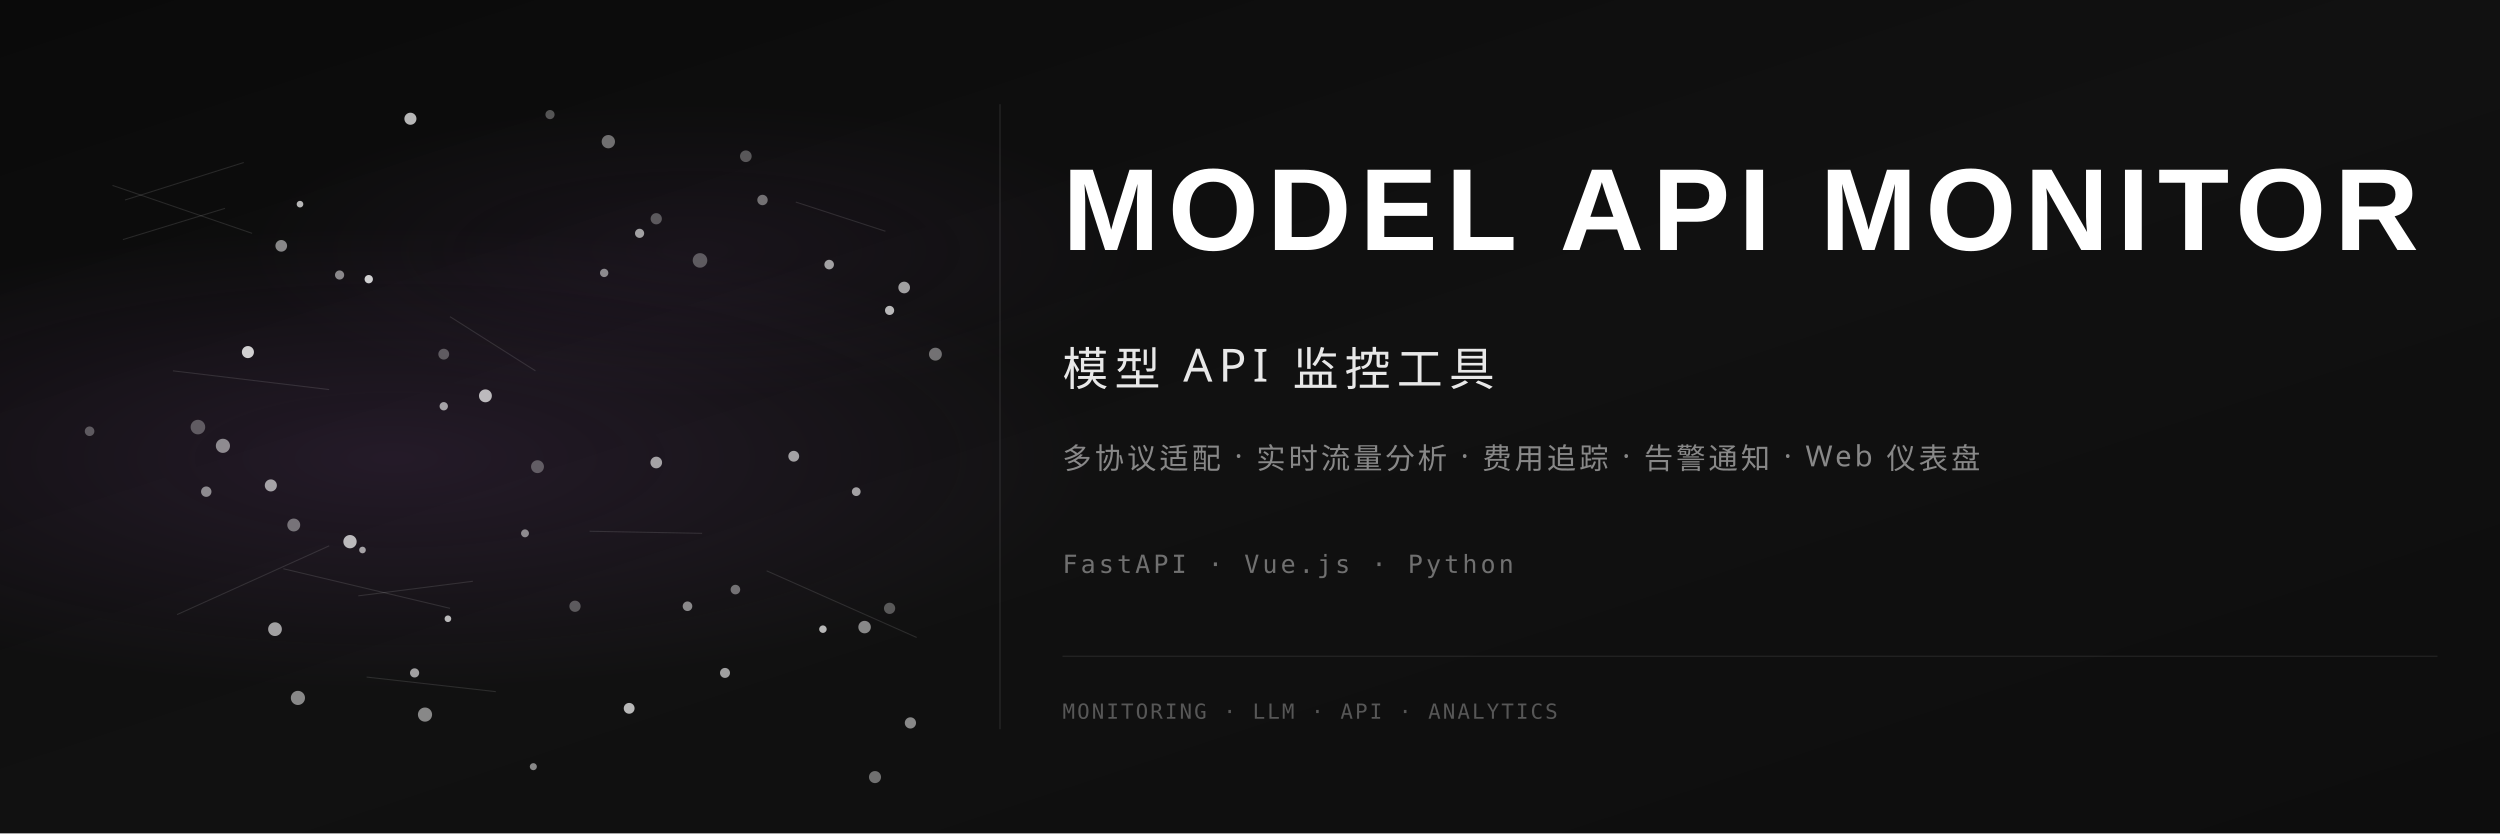
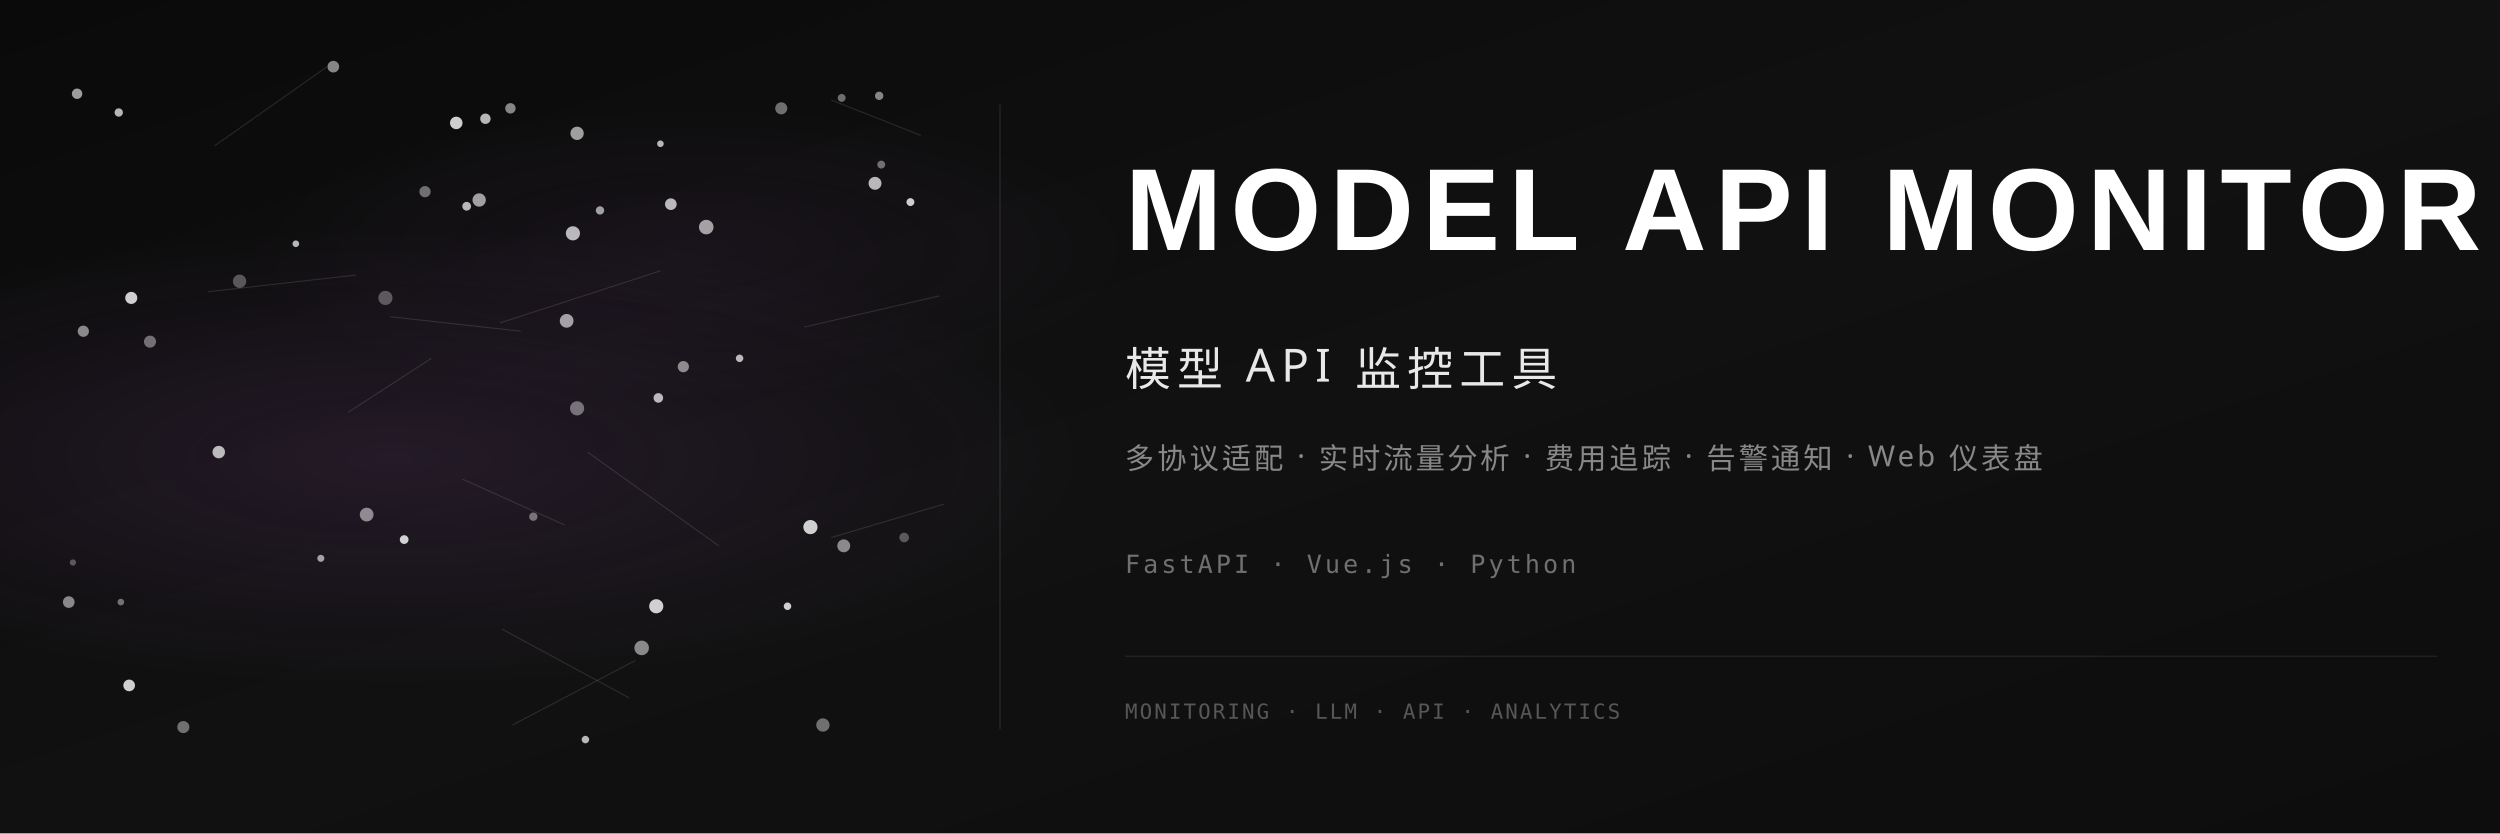
<svg xmlns="http://www.w3.org/2000/svg" viewBox="0 0 1200 400" width="1200" height="400">
  <defs>
    <linearGradient id="bg" x1="0%" y1="0%" x2="100%" y2="100%">
      <stop offset="0%" style="stop-color:#0a0a0a" />
      <stop offset="50%" style="stop-color:#111111" />
      <stop offset="100%" style="stop-color:#0d0d0d" />
    </linearGradient>
    <radialGradient id="glow1" cx="16%" cy="55%" r="28%">
      <stop offset="0%" style="stop-color:#9B59B6;stop-opacity:0.15" />
      <stop offset="100%" style="stop-color:#9B59B6;stop-opacity:0" />
    </radialGradient>
    <radialGradient id="glow2" cx="28%" cy="30%" r="18%">
      <stop offset="0%" style="stop-color:#9B59B6;stop-opacity:0.08" />
      <stop offset="100%" style="stop-color:#9B59B6;stop-opacity:0" />
    </radialGradient>
  </defs>
  <rect width="1200" height="400" fill="url(#bg)" />
  <rect width="1200" height="400" fill="url(#glow1)" />
  <rect width="1200" height="400" fill="url(#glow2)" />
-   <circle cx="135" cy="118" r="2.8" fill="white" opacity="0.5" />
-   <circle cx="177" cy="134" r="2.0" fill="white" opacity="0.8" />
-   <circle cx="252" cy="256" r="1.9" fill="white" opacity="0.5" />
-   <circle cx="119" cy="169" r="2.9" fill="white" opacity="0.8" />
-   <circle cx="95" cy="205" r="3.5" fill="white" opacity="0.3" />
-   <circle cx="130" cy="233" r="2.9" fill="white" opacity="0.6" />
-   <circle cx="449" cy="170" r="3.1" fill="white" opacity="0.4" />
-   <circle cx="213" cy="170" r="2.6" fill="white" opacity="0.3" />
-   <circle cx="348" cy="323" r="2.4" fill="white" opacity="0.6" />
-   <circle cx="427" cy="149" r="2.2" fill="white" opacity="0.7" />
-   <circle cx="353" cy="283" r="2.3" fill="white" opacity="0.4" />
-   <circle cx="315" cy="222" r="2.8" fill="white" opacity="0.6" />
-   <circle cx="330" cy="291" r="2.3" fill="white" opacity="0.5" />
-   <circle cx="366" cy="96" r="2.5" fill="white" opacity="0.4" />
-   <circle cx="199" cy="323" r="2.2" fill="white" opacity="0.6" />
-   <circle cx="315" cy="105" r="2.7" fill="white" opacity="0.3" />
-   <circle cx="43" cy="207" r="2.3" fill="white" opacity="0.3" />
-   <circle cx="307" cy="112" r="2.2" fill="white" opacity="0.6" />
-   <circle cx="358" cy="75" r="2.8" fill="white" opacity="0.3" />
-   <circle cx="415" cy="301" r="3.0" fill="white" opacity="0.5" />
-   <circle cx="204" cy="343" r="3.4" fill="white" opacity="0.5" />
-   <circle cx="168" cy="260" r="3.2" fill="white" opacity="0.7" />
-   <circle cx="163" cy="132" r="2.2" fill="white" opacity="0.5" />
-   <circle cx="197" cy="57" r="2.9" fill="white" opacity="0.7" />
-   <circle cx="141" cy="252" r="3.1" fill="white" opacity="0.4" />
-   <circle cx="258" cy="224" r="3.1" fill="white" opacity="0.3" />
-   <circle cx="256" cy="368" r="1.7" fill="white" opacity="0.5" />
-   <circle cx="336" cy="125" r="3.5" fill="white" opacity="0.3" />
-   <circle cx="107" cy="214" r="3.4" fill="white" opacity="0.5" />
-   <circle cx="427" cy="292" r="2.7" fill="white" opacity="0.3" />
-   <circle cx="143" cy="335" r="3.4" fill="white" opacity="0.5" />
-   <circle cx="437" cy="347" r="2.7" fill="white" opacity="0.5" />
-   <circle cx="233" cy="190" r="3.1" fill="white" opacity="0.7" />
-   <circle cx="381" cy="219" r="2.6" fill="white" opacity="0.6" />
-   <circle cx="276" cy="291" r="2.7" fill="white" opacity="0.3" />
-   <circle cx="395" cy="302" r="1.8" fill="white" opacity="0.7" />
-   <circle cx="132" cy="302" r="3.3" fill="white" opacity="0.6" />
-   <circle cx="213" cy="195" r="2.0" fill="white" opacity="0.6" />
-   <circle cx="302" cy="340" r="2.6" fill="white" opacity="0.7" />
-   <circle cx="290" cy="131" r="2.0" fill="white" opacity="0.5" />
-   <circle cx="144" cy="98" r="1.6" fill="white" opacity="0.7" />
-   <circle cx="398" cy="127" r="2.3" fill="white" opacity="0.6" />
-   <circle cx="292" cy="68" r="3.2" fill="white" opacity="0.4" />
-   <circle cx="99" cy="236" r="2.5" fill="white" opacity="0.5" />
-   <circle cx="215" cy="297" r="1.6" fill="white" opacity="0.7" />
-   <circle cx="411" cy="236" r="2.1" fill="white" opacity="0.6" />
-   <circle cx="174" cy="264" r="1.6" fill="white" opacity="0.6" />
-   <circle cx="420" cy="373" r="2.9" fill="white" opacity="0.4" />
-   <circle cx="434" cy="138" r="2.8" fill="white" opacity="0.6" />
-   <circle cx="264" cy="55" r="2.2" fill="white" opacity="0.3" />
-   <line x1="382" y1="97" x2="425" y2="111" stroke="white" stroke-width="0.5" opacity="0.12" />
-   <line x1="83" y1="178" x2="158" y2="187" stroke="white" stroke-width="0.5" opacity="0.12" />
-   <line x1="216" y1="152" x2="257" y2="178" stroke="white" stroke-width="0.5" opacity="0.12" />
-   <line x1="85" y1="295" x2="158" y2="262" stroke="white" stroke-width="0.5" opacity="0.12" />
-   <line x1="283" y1="255" x2="337" y2="256" stroke="white" stroke-width="0.5" opacity="0.12" />
-   <line x1="54" y1="89" x2="121" y2="112" stroke="white" stroke-width="0.5" opacity="0.12" />
-   <line x1="172" y1="286" x2="227" y2="279" stroke="white" stroke-width="0.5" opacity="0.12" />
-   <line x1="368" y1="274" x2="440" y2="306" stroke="white" stroke-width="0.5" opacity="0.12" />
-   <line x1="176" y1="325" x2="238" y2="332" stroke="white" stroke-width="0.5" opacity="0.12" />
-   <line x1="59" y1="115" x2="108" y2="100" stroke="white" stroke-width="0.5" opacity="0.12" />
-   <line x1="136" y1="273" x2="216" y2="292" stroke="white" stroke-width="0.5" opacity="0.12" />
-   <line x1="60" y1="96" x2="117" y2="78" stroke="white" stroke-width="0.5" opacity="0.12" />
+   <circle cx="142" cy="117" r="1.6" fill="white" opacity="0.7" />
+   <circle cx="219" cy="59" r="3.0" fill="white" opacity="0.8" />
+   <circle cx="224" cy="99" r="2.1" fill="white" opacity="0.7" />
+   <circle cx="375" cy="52" r="2.9" fill="white" opacity="0.4" />
+   <circle cx="88" cy="349" r="2.9" fill="white" opacity="0.4" />
+   <circle cx="420" cy="88" r="3.1" fill="white" opacity="0.7" />
+   <circle cx="288" cy="101" r="2.0" fill="white" opacity="0.6" />
+   <circle cx="422" cy="46" r="2.0" fill="white" opacity="0.5" />
+   <circle cx="185" cy="143" r="3.4" fill="white" opacity="0.3" />
+   <circle cx="423" cy="79" r="1.9" fill="white" opacity="0.4" />
+   <circle cx="176" cy="247" r="3.3" fill="white" opacity="0.5" />
+   <circle cx="105" cy="217" r="3.0" fill="white" opacity="0.7" />
+   <circle cx="72" cy="164" r="2.9" fill="white" opacity="0.4" />
+   <circle cx="277" cy="196" r="3.4" fill="white" opacity="0.4" />
+   <circle cx="245" cy="52" r="2.5" fill="white" opacity="0.5" />
+   <circle cx="434" cy="258" r="2.3" fill="white" opacity="0.3" />
+   <circle cx="160" cy="32" r="2.8" fill="white" opacity="0.5" />
+   <circle cx="37" cy="45" r="2.5" fill="white" opacity="0.6" />
+   <circle cx="308" cy="311" r="3.5" fill="white" opacity="0.5" />
+   <circle cx="194" cy="259" r="2.1" fill="white" opacity="0.8" />
+   <circle cx="40" cy="159" r="2.7" fill="white" opacity="0.5" />
+   <circle cx="437" cy="97" r="1.9" fill="white" opacity="0.8" />
+   <circle cx="58" cy="289" r="1.6" fill="white" opacity="0.4" />
+   <circle cx="272" cy="154" r="3.3" fill="white" opacity="0.6" />
+   <circle cx="62" cy="329" r="2.8" fill="white" opacity="0.8" />
+   <circle cx="405" cy="262" r="3.1" fill="white" opacity="0.5" />
+   <circle cx="355" cy="172" r="1.8" fill="white" opacity="0.7" />
+   <circle cx="35" cy="270" r="1.5" fill="white" opacity="0.3" />
+   <circle cx="404" cy="47" r="1.9" fill="white" opacity="0.4" />
+   <circle cx="315" cy="291" r="3.4" fill="white" opacity="0.8" />
+   <circle cx="115" cy="135" r="3.2" fill="white" opacity="0.3" />
+   <circle cx="63" cy="143" r="2.9" fill="white" opacity="0.8" />
+   <circle cx="256" cy="248" r="2.0" fill="white" opacity="0.4" />
+   <circle cx="233" cy="57" r="2.5" fill="white" opacity="0.7" />
+   <circle cx="33" cy="289" r="2.8" fill="white" opacity="0.5" />
+   <circle cx="204" cy="92" r="2.7" fill="white" opacity="0.4" />
+   <circle cx="317" cy="69" r="1.6" fill="white" opacity="0.7" />
+   <circle cx="339" cy="109" r="3.5" fill="white" opacity="0.6" />
+   <circle cx="154" cy="268" r="1.7" fill="white" opacity="0.6" />
+   <circle cx="281" cy="355" r="1.8" fill="white" opacity="0.7" />
+   <circle cx="378" cy="291" r="1.8" fill="white" opacity="0.8" />
+   <circle cx="322" cy="98" r="2.8" fill="white" opacity="0.7" />
+   <circle cx="316" cy="191" r="2.3" fill="white" opacity="0.7" />
+   <circle cx="395" cy="348" r="3.2" fill="white" opacity="0.4" />
+   <circle cx="275" cy="112" r="3.4" fill="white" opacity="0.7" />
+   <circle cx="389" cy="253" r="3.4" fill="white" opacity="0.8" />
+   <circle cx="230" cy="96" r="3.2" fill="white" opacity="0.6" />
+   <circle cx="277" cy="64" r="3.2" fill="white" opacity="0.6" />
+   <circle cx="328" cy="176" r="2.7" fill="white" opacity="0.5" />
+   <circle cx="57" cy="54" r="2.0" fill="white" opacity="0.7" />
+   <line x1="386" y1="157" x2="451" y2="142" stroke="white" stroke-width="0.5" opacity="0.12" />
+   <line x1="399" y1="258" x2="453" y2="242" stroke="white" stroke-width="0.5" opacity="0.12" />
+   <line x1="282" y1="217" x2="345" y2="262" stroke="white" stroke-width="0.5" opacity="0.12" />
+   <line x1="241" y1="302" x2="302" y2="335" stroke="white" stroke-width="0.5" opacity="0.12" />
+   <line x1="399" y1="48" x2="442" y2="65" stroke="white" stroke-width="0.5" opacity="0.12" />
+   <line x1="103" y1="70" x2="157" y2="32" stroke="white" stroke-width="0.5" opacity="0.12" />
+   <line x1="240" y1="155" x2="317" y2="130" stroke="white" stroke-width="0.5" opacity="0.12" />
+   <line x1="187" y1="152" x2="250" y2="159" stroke="white" stroke-width="0.5" opacity="0.12" />
+   <line x1="222" y1="230" x2="271" y2="252" stroke="white" stroke-width="0.5" opacity="0.12" />
+   <line x1="167" y1="198" x2="207" y2="172" stroke="white" stroke-width="0.5" opacity="0.12" />
+   <line x1="100" y1="140" x2="171" y2="132" stroke="white" stroke-width="0.5" opacity="0.12" />
+   <line x1="246" y1="348" x2="305" y2="317" stroke="white" stroke-width="0.5" opacity="0.12" />
  <line x1="480" y1="50" x2="480" y2="350" stroke="white" stroke-width="0.5" opacity="0.12" />
-   <text x="510" y="120" font-family="'SF Pro Display','Helvetica Neue',Arial,sans-serif" font-size="56" font-weight="800" fill="white" letter-spacing="4">MODEL API MONITOR</text>
-   <text x="510" y="185" font-family="'Noto Sans SC','PingFang SC','Microsoft YaHei',sans-serif" font-size="22" font-weight="500" fill="white" opacity="0.9" letter-spacing="3">模型 API 监控工具</text>
-   <text x="510" y="225" font-family="'Noto Sans SC','PingFang SC','Microsoft YaHei',sans-serif" font-size="14" font-weight="300" fill="white" opacity="0.5" letter-spacing="1.5">多协议适配 · 实时流量分析 · 费用追踪 · 告警通知 · Web 仪表盘</text>
-   <text x="510" y="275" font-family="'SF Mono','Fira Code','Consolas',monospace" font-size="12" fill="white" opacity="0.4" letter-spacing="1.5">FastAPI · Vue.js · Python</text>
-   <line x1="510" y1="315" x2="1170" y2="315" stroke="white" stroke-width="0.5" opacity="0.1" />
-   <text x="510" y="345" font-family="'SF Mono','Fira Code','Consolas',monospace" font-size="10" fill="white" opacity="0.3" letter-spacing="1">MONITORING · LLM · API · ANALYTICS</text>
+   <text x="540" y="120" font-family="'SF Pro Display','Helvetica Neue',Arial,sans-serif" font-size="56" font-weight="800" fill="white" letter-spacing="4">MODEL API MONITOR</text>
+   <text x="540" y="185" font-family="'Noto Sans SC','PingFang SC','Microsoft YaHei',sans-serif" font-size="22" font-weight="500" fill="white" opacity="0.9" letter-spacing="3">模型 API 监控工具</text>
+   <text x="540" y="225" font-family="'Noto Sans SC','PingFang SC','Microsoft YaHei',sans-serif" font-size="14" font-weight="300" fill="white" opacity="0.5" letter-spacing="1.5">多协议适配 · 实时流量分析 · 费用追踪 · 告警通知 · Web 仪表盘</text>
+   <text x="540" y="275" font-family="'SF Mono','Fira Code','Consolas',monospace" font-size="12" fill="white" opacity="0.4" letter-spacing="1.5">FastAPI · Vue.js · Python</text>
+   <line x1="540" y1="315" x2="1170" y2="315" stroke="white" stroke-width="0.5" opacity="0.1" />
+   <text x="540" y="345" font-family="'SF Mono','Fira Code','Consolas',monospace" font-size="10" fill="white" opacity="0.3" letter-spacing="1">MONITORING · LLM · API · ANALYTICS</text>
</svg>
